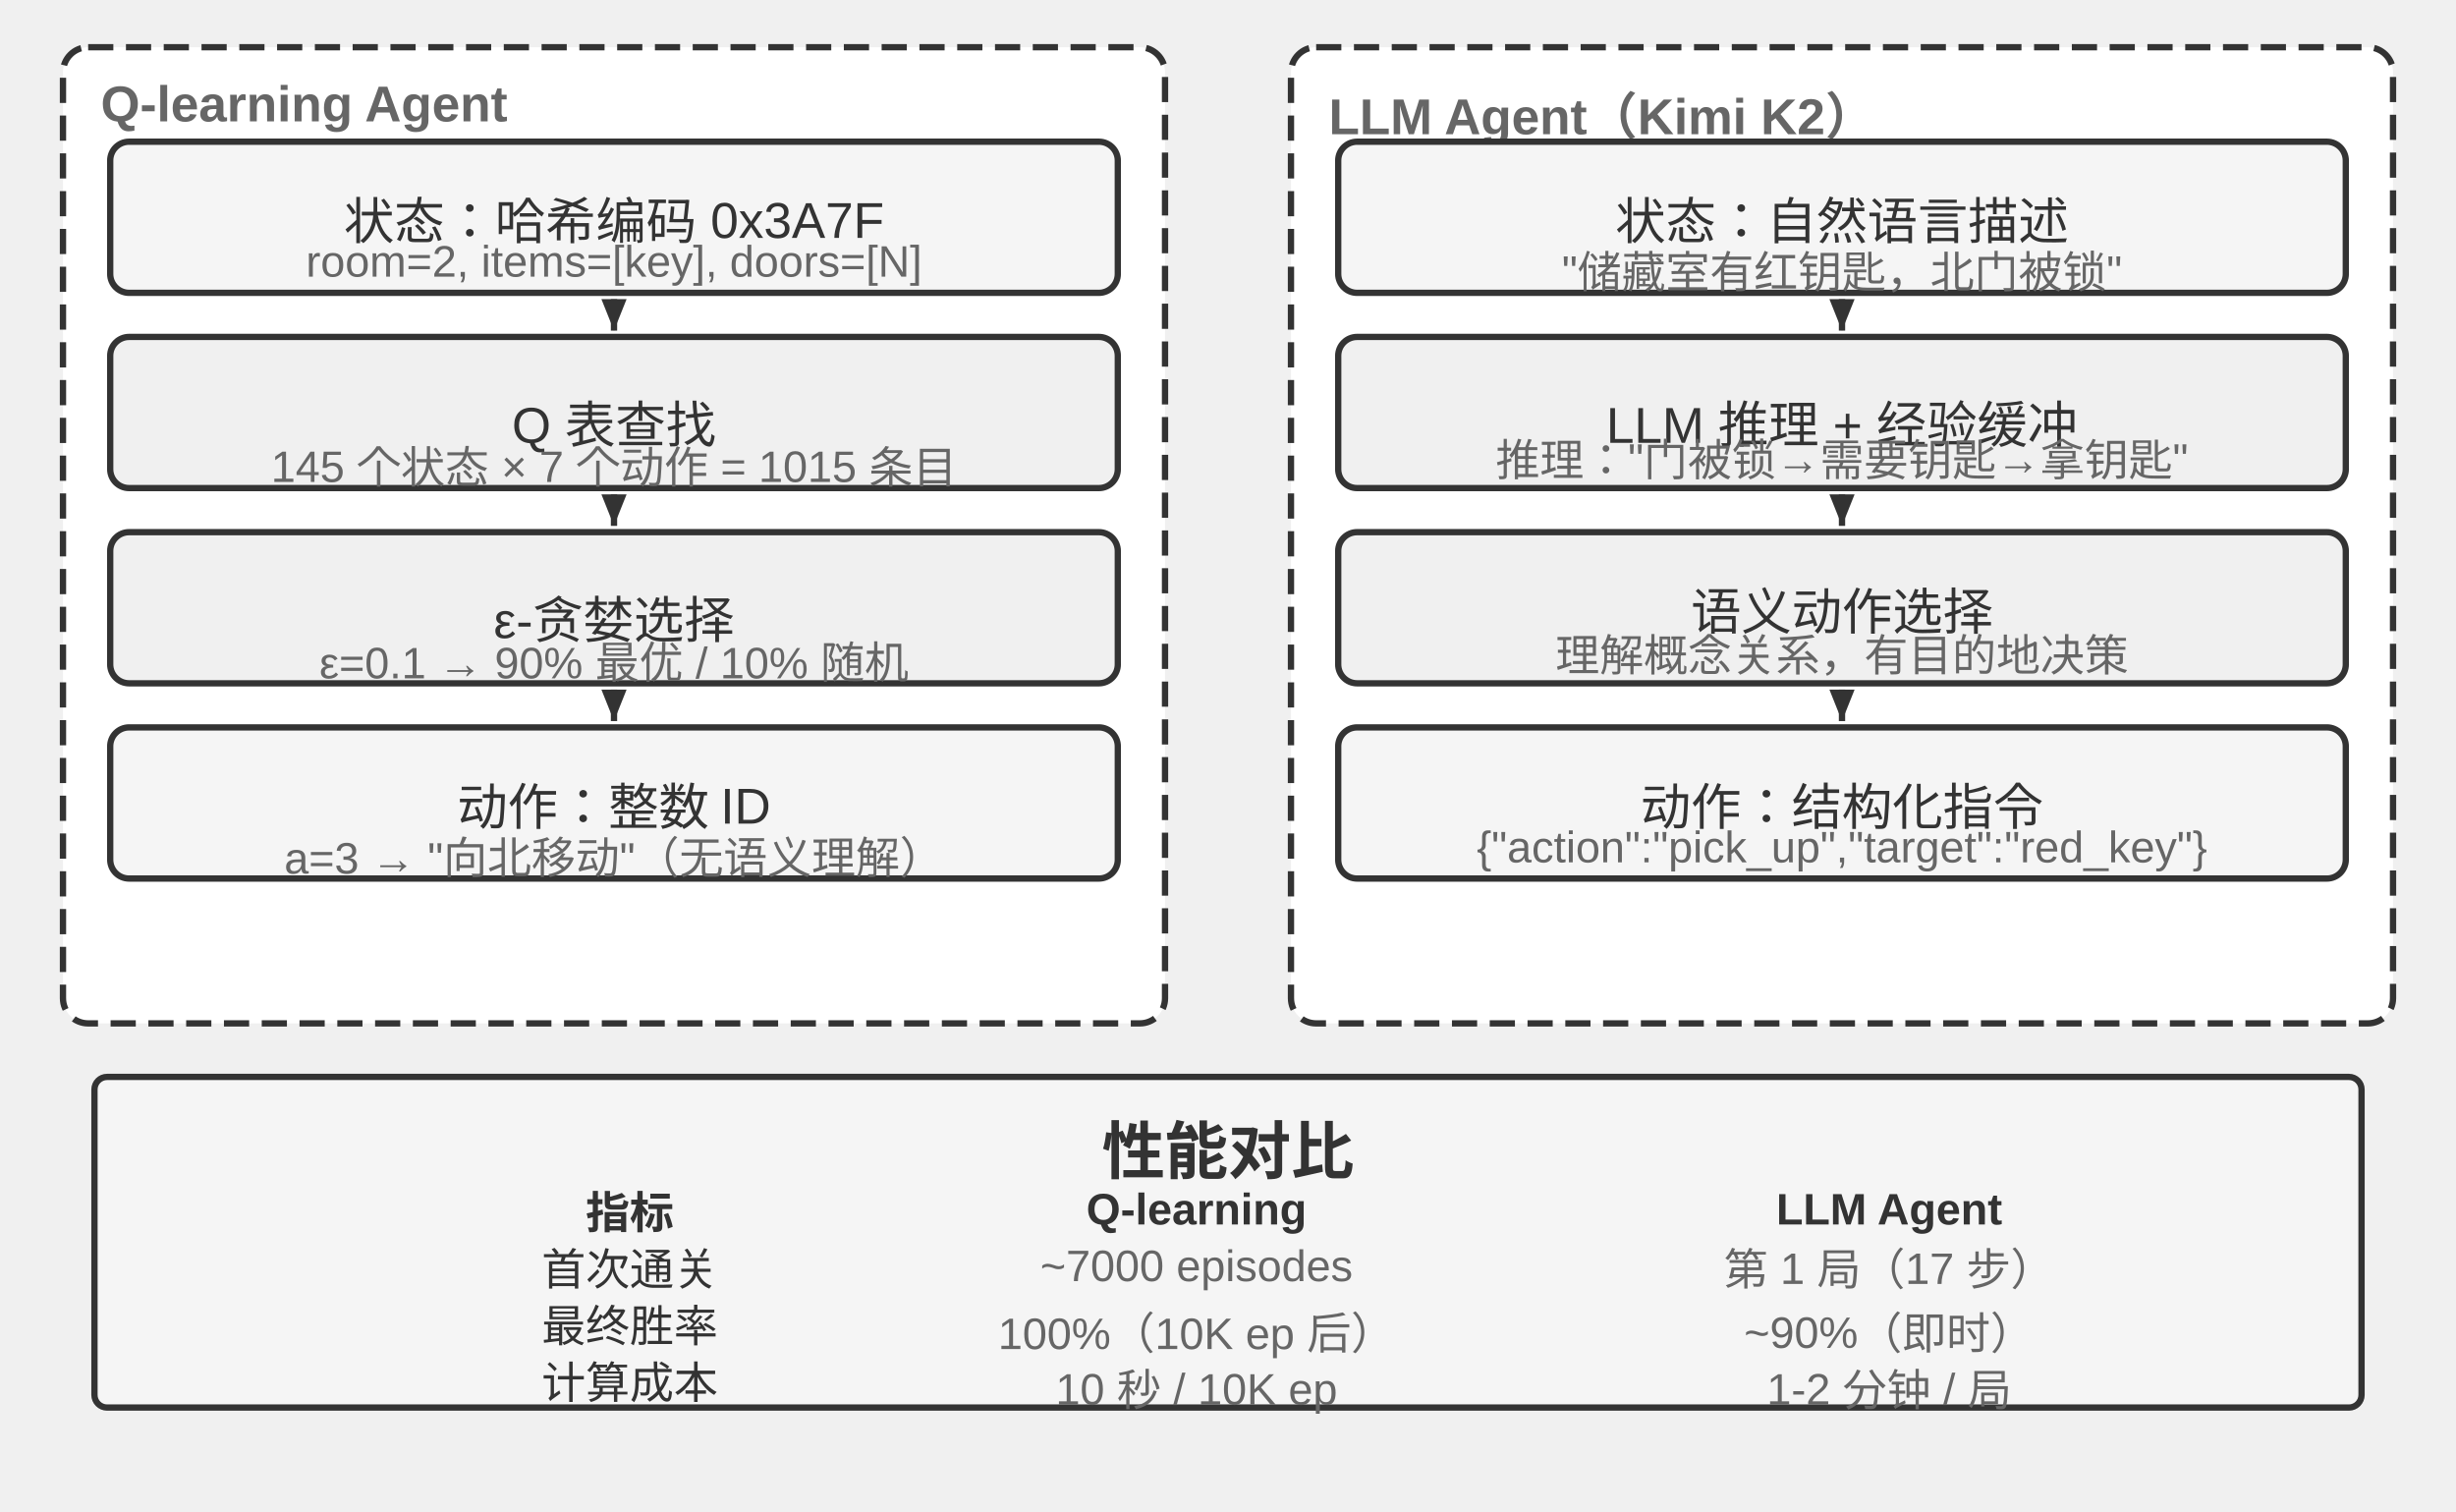
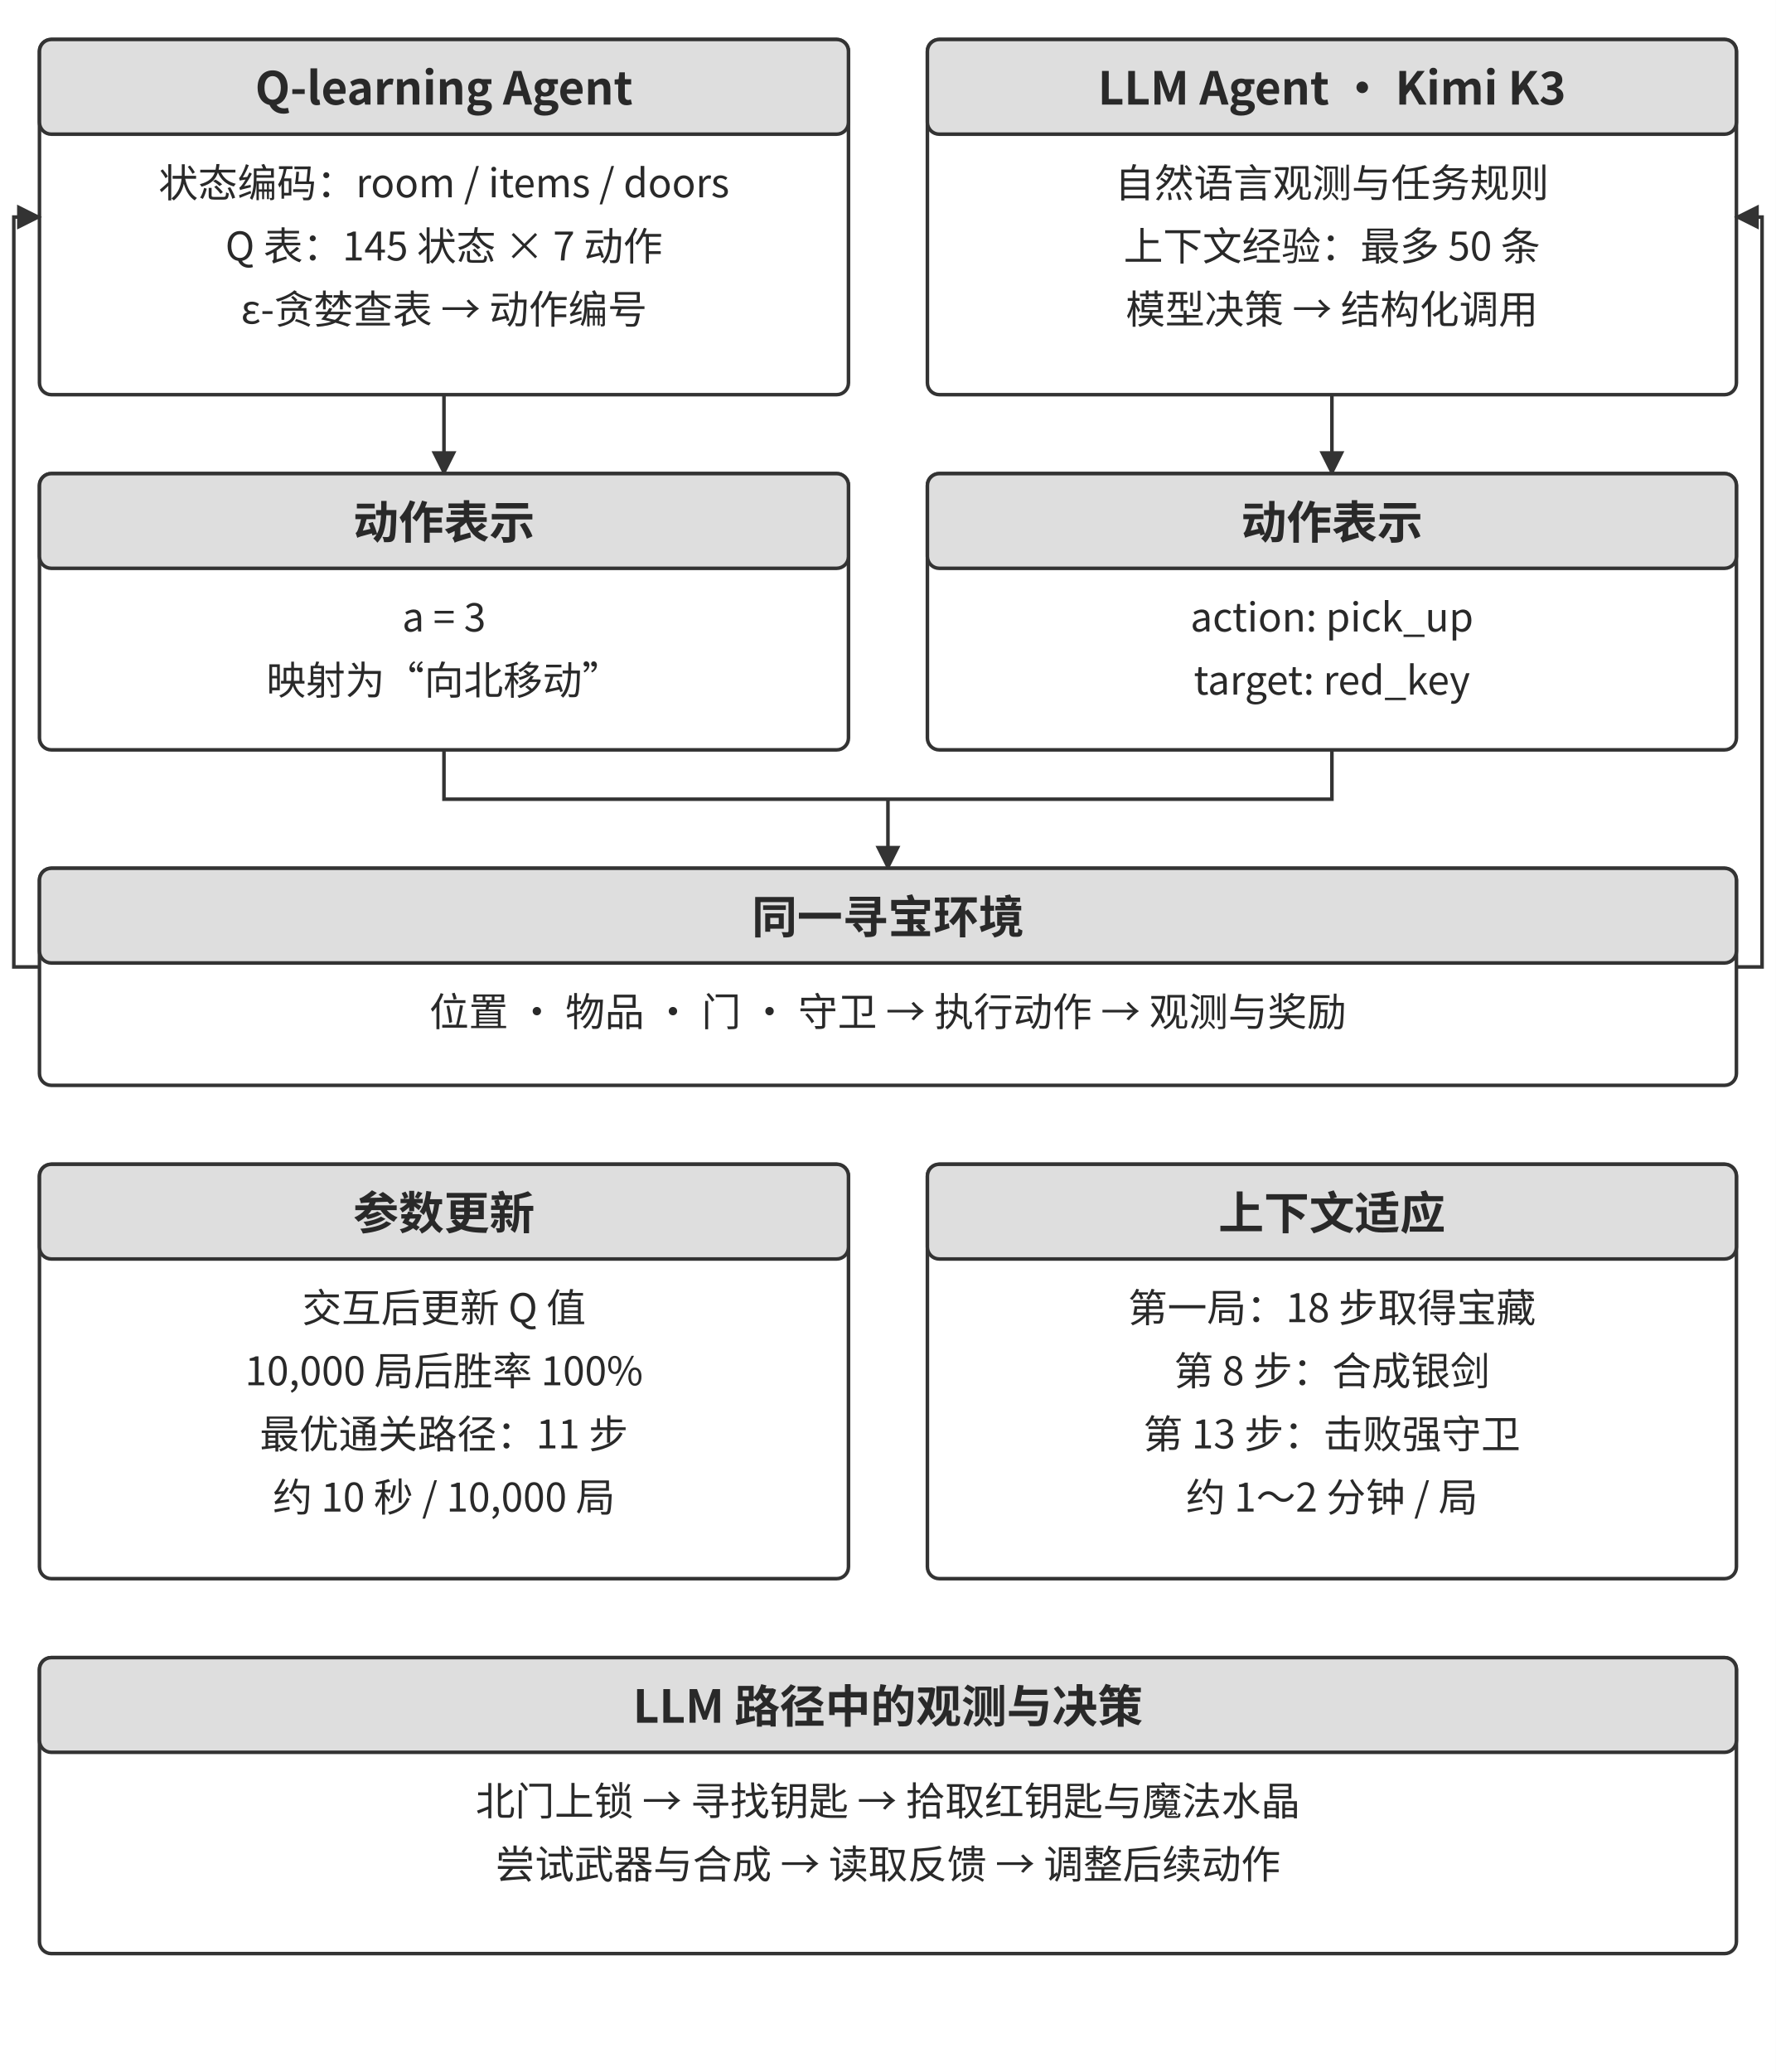
- <svg xmlns="http://www.w3.org/2000/svg" viewBox="0 40 780 480" width="780" height="480" style="background:#ffffff">
+ <svg xmlns="http://www.w3.org/2000/svg" width="150mm" height="175.00mm" viewBox="0 0 900 1050" role="img" aria-labelledby="title desc">
  <defs>
-     <marker id="ah" markerWidth="5" markerHeight="4" refX="5" refY="2" orient="auto">
-       <polygon points="0 0, 5 2, 0 4" fill="#333333" />
-     </marker>
-     <marker id="ah-light" markerWidth="5" markerHeight="4" refX="5" refY="2" orient="auto">
-       <polygon points="0 0, 5 2, 0 4" fill="#999999" />
+     <marker id="arrow" viewBox="0 0 10 10" refX="9" refY="5" markerWidth="7" markerHeight="7" orient="auto-start-reverse">
+       <path d="M0 0 L10 5 L0 10 Z" fill="#333333" />
    </marker>
  </defs>
-   <rect x="20" y="55" width="350" height="310" rx="8" fill="#ffffff" stroke="#333333" stroke-width="2" stroke-dasharray="8,4" />
-   <text x="32" y="73" font-family="Arial, 'Helvetica Neue', Helvetica, 'PingFang SC', 'Microsoft YaHei', sans-serif" font-size="16" fill="#666666" text-anchor="start" dominant-baseline="central" font-weight="bold">Q-learning Agent</text>
-   <rect x="410" y="55" width="350" height="310" rx="8" fill="#ffffff" stroke="#333333" stroke-width="2" stroke-dasharray="8,4" />
-   <text x="422" y="73" font-family="Arial, 'Helvetica Neue', Helvetica, 'PingFang SC', 'Microsoft YaHei', sans-serif" font-size="16" fill="#666666" text-anchor="start" dominant-baseline="central" font-weight="bold">LLM Agent（Kimi K2）</text>
-   <rect x="35" y="85" width="320" height="48" rx="6" fill="#f5f5f5" stroke="#333333" stroke-width="2" />
-   <text x="195.0" y="109.0" font-family="Arial, 'Helvetica Neue', Helvetica, 'PingFang SC', 'Microsoft YaHei', sans-serif" font-size="16" fill="#333333" text-anchor="middle" dominant-baseline="central" font-weight="normal">状态：哈希编码 0x3A7F</text>
-   <text x="195" y="123" font-family="Arial, 'Helvetica Neue', Helvetica, 'PingFang SC', 'Microsoft YaHei', sans-serif" font-size="14" fill="#666666" text-anchor="middle" dominant-baseline="central" font-weight="normal">room=2, items=[key], doors=[N]</text>
-   <rect x="35" y="147" width="320" height="48" rx="6" fill="#f0f0f0" stroke="#333333" stroke-width="2" />
-   <text x="195.0" y="171.0" font-family="Arial, 'Helvetica Neue', Helvetica, 'PingFang SC', 'Microsoft YaHei', sans-serif" font-size="16" fill="#333333" text-anchor="middle" dominant-baseline="central" font-weight="normal">Q 表查找</text>
-   <text x="195" y="185" font-family="Arial, 'Helvetica Neue', Helvetica, 'PingFang SC', 'Microsoft YaHei', sans-serif" font-size="14" fill="#666666" text-anchor="middle" dominant-baseline="central" font-weight="normal">145 个状态 × 7 个动作 = 1015 条目</text>
-   <line x1="195" y1="135" x2="195" y2="145" stroke="#333333" stroke-width="2" marker-end="url(#ah)" />
-   <rect x="35" y="209" width="320" height="48" rx="6" fill="#f0f0f0" stroke="#333333" stroke-width="2" />
-   <text x="195.0" y="233.0" font-family="Arial, 'Helvetica Neue', Helvetica, 'PingFang SC', 'Microsoft YaHei', sans-serif" font-size="16" fill="#333333" text-anchor="middle" dominant-baseline="central" font-weight="normal">ε-贪婪选择</text>
-   <text x="195" y="247" font-family="Arial, 'Helvetica Neue', Helvetica, 'PingFang SC', 'Microsoft YaHei', sans-serif" font-size="14" fill="#666666" text-anchor="middle" dominant-baseline="central" font-weight="normal">ε=0.1 → 90% 最优 / 10% 随机</text>
-   <line x1="195" y1="197" x2="195" y2="207" stroke="#333333" stroke-width="2" marker-end="url(#ah)" />
-   <rect x="35" y="271" width="320" height="48" rx="6" fill="#f5f5f5" stroke="#333333" stroke-width="2" />
-   <text x="195.0" y="295.0" font-family="Arial, 'Helvetica Neue', Helvetica, 'PingFang SC', 'Microsoft YaHei', sans-serif" font-size="16" fill="#333333" text-anchor="middle" dominant-baseline="central" font-weight="normal">动作：整数 ID</text>
-   <text x="195" y="309" font-family="Arial, 'Helvetica Neue', Helvetica, 'PingFang SC', 'Microsoft YaHei', sans-serif" font-size="14" fill="#666666" text-anchor="middle" dominant-baseline="central" font-weight="normal">a=3 → "向北移动"（无语义理解）</text>
-   <line x1="195" y1="259" x2="195" y2="269" stroke="#333333" stroke-width="2" marker-end="url(#ah)" />
-   <rect x="425" y="85" width="320" height="48" rx="6" fill="#f5f5f5" stroke="#333333" stroke-width="2" />
-   <text x="585.0" y="109.0" font-family="Arial, 'Helvetica Neue', Helvetica, 'PingFang SC', 'Microsoft YaHei', sans-serif" font-size="16" fill="#333333" text-anchor="middle" dominant-baseline="central" font-weight="normal">状态：自然语言描述</text>
-   <text x="585" y="123" font-family="Arial, 'Helvetica Neue', Helvetica, 'PingFang SC', 'Microsoft YaHei', sans-serif" font-size="14" fill="#666666" text-anchor="middle" dominant-baseline="central" font-weight="normal">"储藏室有红钥匙，北门被锁"</text>
-   <rect x="425" y="147" width="320" height="48" rx="6" fill="#f0f0f0" stroke="#333333" stroke-width="2" />
-   <text x="585.0" y="171.0" font-family="Arial, 'Helvetica Neue', Helvetica, 'PingFang SC', 'Microsoft YaHei', sans-serif" font-size="16" fill="#333333" text-anchor="middle" dominant-baseline="central" font-weight="normal">LLM 推理 + 经验缓冲</text>
-   <text x="585" y="185" font-family="Arial, 'Helvetica Neue', Helvetica, 'PingFang SC', 'Microsoft YaHei', sans-serif" font-size="14" fill="#666666" text-anchor="middle" dominant-baseline="central" font-weight="normal">推理："门被锁→需要钥匙→拿钥匙"</text>
-   <line x1="585" y1="135" x2="585" y2="145" stroke="#333333" stroke-width="2" marker-end="url(#ah)" />
-   <rect x="425" y="209" width="320" height="48" rx="6" fill="#f0f0f0" stroke="#333333" stroke-width="2" />
-   <text x="585.0" y="233.0" font-family="Arial, 'Helvetica Neue', Helvetica, 'PingFang SC', 'Microsoft YaHei', sans-serif" font-size="16" fill="#333333" text-anchor="middle" dominant-baseline="central" font-weight="normal">语义动作选择</text>
-   <text x="585" y="247" font-family="Arial, 'Helvetica Neue', Helvetica, 'PingFang SC', 'Microsoft YaHei', sans-serif" font-size="14" fill="#666666" text-anchor="middle" dominant-baseline="central" font-weight="normal">理解概念关系，有目的地决策</text>
-   <line x1="585" y1="197" x2="585" y2="207" stroke="#333333" stroke-width="2" marker-end="url(#ah)" />
-   <rect x="425" y="271" width="320" height="48" rx="6" fill="#f5f5f5" stroke="#333333" stroke-width="2" />
-   <text x="585.0" y="295.0" font-family="Arial, 'Helvetica Neue', Helvetica, 'PingFang SC', 'Microsoft YaHei', sans-serif" font-size="16" fill="#333333" text-anchor="middle" dominant-baseline="central" font-weight="normal">动作：结构化指令</text>
-   <text x="585" y="309" font-family="Arial, 'Helvetica Neue', Helvetica, 'PingFang SC', 'Microsoft YaHei', sans-serif" font-size="14" fill="#666666" text-anchor="middle" dominant-baseline="central" font-weight="normal">{"action":"pick_up","target":"red_key"}</text>
-   <line x1="585" y1="259" x2="585" y2="269" stroke="#333333" stroke-width="2" marker-end="url(#ah)" />
-   <rect x="30" y="382" width="720" height="105" rx="4" fill="#f5f5f5" stroke="#333333" stroke-width="2" />
-   <text x="390" y="404" font-family="Arial, 'Helvetica Neue', Helvetica, 'PingFang SC', 'Microsoft YaHei', sans-serif" font-size="20" fill="#333333" text-anchor="middle" dominant-baseline="central" font-weight="bold">性能对比</text>
-   <text x="200" y="424" font-family="Arial, 'Helvetica Neue', Helvetica, 'PingFang SC', 'Microsoft YaHei', sans-serif" font-size="14" fill="#333333" text-anchor="middle" dominant-baseline="central" font-weight="bold">指标</text>
-   <text x="380" y="424" font-family="Arial, 'Helvetica Neue', Helvetica, 'PingFang SC', 'Microsoft YaHei', sans-serif" font-size="14" fill="#333333" text-anchor="middle" dominant-baseline="central" font-weight="bold">Q-learning</text>
-   <text x="600" y="424" font-family="Arial, 'Helvetica Neue', Helvetica, 'PingFang SC', 'Microsoft YaHei', sans-serif" font-size="14" fill="#333333" text-anchor="middle" dominant-baseline="central" font-weight="bold">LLM Agent</text>
-   <text x="200" y="442" font-family="Arial, 'Helvetica Neue', Helvetica, 'PingFang SC', 'Microsoft YaHei', sans-serif" font-size="14" fill="#333333" text-anchor="middle" dominant-baseline="central" font-weight="normal">首次通关</text>
-   <text x="380" y="442" font-family="Arial, 'Helvetica Neue', Helvetica, 'PingFang SC', 'Microsoft YaHei', sans-serif" font-size="14" fill="#666666" text-anchor="middle" dominant-baseline="central" font-weight="normal">~7000 episodes</text>
-   <text x="600" y="442" font-family="Arial, 'Helvetica Neue', Helvetica, 'PingFang SC', 'Microsoft YaHei', sans-serif" font-size="14" fill="#666666" text-anchor="middle" dominant-baseline="central" font-weight="normal">第 1 局（17 步）</text>
-   <text x="200" y="460" font-family="Arial, 'Helvetica Neue', Helvetica, 'PingFang SC', 'Microsoft YaHei', sans-serif" font-size="14" fill="#333333" text-anchor="middle" dominant-baseline="central" font-weight="normal">最终胜率</text>
-   <text x="380" y="460" font-family="Arial, 'Helvetica Neue', Helvetica, 'PingFang SC', 'Microsoft YaHei', sans-serif" font-size="14" fill="#666666" text-anchor="middle" dominant-baseline="central" font-weight="normal">100%（10K ep 后）</text>
-   <text x="600" y="460" font-family="Arial, 'Helvetica Neue', Helvetica, 'PingFang SC', 'Microsoft YaHei', sans-serif" font-size="14" fill="#666666" text-anchor="middle" dominant-baseline="central" font-weight="normal">~90%（即时）</text>
-   <text x="200" y="478" font-family="Arial, 'Helvetica Neue', Helvetica, 'PingFang SC', 'Microsoft YaHei', sans-serif" font-size="14" fill="#333333" text-anchor="middle" dominant-baseline="central" font-weight="normal">计算成本</text>
-   <text x="380" y="478" font-family="Arial, 'Helvetica Neue', Helvetica, 'PingFang SC', 'Microsoft YaHei', sans-serif" font-size="14" fill="#666666" text-anchor="middle" dominant-baseline="central" font-weight="normal">10 秒 / 10K ep</text>
-   <text x="600" y="478" font-family="Arial, 'Helvetica Neue', Helvetica, 'PingFang SC', 'Microsoft YaHei', sans-serif" font-size="14" fill="#666666" text-anchor="middle" dominant-baseline="central" font-weight="normal">1-2 分钟 / 局</text>
+   <rect width="900" height="1050" fill="#ffffff" />
+   <rect x="20" y="20" width="410" height="180" rx="6" fill="#ffffff" stroke="#333333" stroke-width="1.8" />
+   <rect x="20" y="20" width="410" height="48" rx="6" fill="#dedede" stroke="#333333" stroke-width="1.8" />
+   <text x="225.0" y="53" text-anchor="middle" font-family="Noto Sans CJK SC,Source Han Sans CN,Microsoft YaHei,sans-serif" font-size="23" font-weight="700" fill="#292929">Q-learning Agent</text>
+   <text x="225.0" y="100" text-anchor="middle" font-family="Noto Sans CJK SC,Source Han Sans CN,Microsoft YaHei,sans-serif" font-size="20" font-weight="400" fill="#292929">状态编码：room / items / doors</text>
+   <text x="225.0" y="132" text-anchor="middle" font-family="Noto Sans CJK SC,Source Han Sans CN,Microsoft YaHei,sans-serif" font-size="20" font-weight="400" fill="#292929">Q 表：145 状态 × 7 动作</text>
+   <text x="225.0" y="164" text-anchor="middle" font-family="Noto Sans CJK SC,Source Han Sans CN,Microsoft YaHei,sans-serif" font-size="20" font-weight="400" fill="#292929">ε-贪婪查表 → 动作编号</text>
+   <rect x="470" y="20" width="410" height="180" rx="6" fill="#ffffff" stroke="#333333" stroke-width="1.8" />
+   <rect x="470" y="20" width="410" height="48" rx="6" fill="#dedede" stroke="#333333" stroke-width="1.8" />
+   <text x="675.0" y="53" text-anchor="middle" font-family="Noto Sans CJK SC,Source Han Sans CN,Microsoft YaHei,sans-serif" font-size="23" font-weight="700" fill="#292929">LLM Agent · Kimi K3</text>
+   <text x="675.0" y="100" text-anchor="middle" font-family="Noto Sans CJK SC,Source Han Sans CN,Microsoft YaHei,sans-serif" font-size="20" font-weight="400" fill="#292929">自然语言观测与任务规则</text>
+   <text x="675.0" y="132" text-anchor="middle" font-family="Noto Sans CJK SC,Source Han Sans CN,Microsoft YaHei,sans-serif" font-size="20" font-weight="400" fill="#292929">上下文经验：最多 50 条</text>
+   <text x="675.0" y="164" text-anchor="middle" font-family="Noto Sans CJK SC,Source Han Sans CN,Microsoft YaHei,sans-serif" font-size="20" font-weight="400" fill="#292929">模型决策 → 结构化调用</text>
+   <path d="M 225 200 L 225 240" fill="none" stroke="#333333" stroke-width="1.8" marker-end="url(#arrow)" />
+   <path d="M 675 200 L 675 240" fill="none" stroke="#333333" stroke-width="1.8" marker-end="url(#arrow)" />
+   <rect x="20" y="240" width="410" height="140" rx="6" fill="#ffffff" stroke="#333333" stroke-width="1.8" />
+   <rect x="20" y="240" width="410" height="48" rx="6" fill="#dedede" stroke="#333333" stroke-width="1.8" />
+   <text x="225.0" y="273" text-anchor="middle" font-family="Noto Sans CJK SC,Source Han Sans CN,Microsoft YaHei,sans-serif" font-size="23" font-weight="700" fill="#292929">动作表示</text>
+   <text x="225.0" y="320" text-anchor="middle" font-family="Noto Sans CJK SC,Source Han Sans CN,Microsoft YaHei,sans-serif" font-size="20" font-weight="400" fill="#292929">a = 3</text>
+   <text x="225.0" y="352" text-anchor="middle" font-family="Noto Sans CJK SC,Source Han Sans CN,Microsoft YaHei,sans-serif" font-size="20" font-weight="400" fill="#292929">映射为“向北移动”</text>
+   <rect x="470" y="240" width="410" height="140" rx="6" fill="#ffffff" stroke="#333333" stroke-width="1.8" />
+   <rect x="470" y="240" width="410" height="48" rx="6" fill="#dedede" stroke="#333333" stroke-width="1.8" />
+   <text x="675.0" y="273" text-anchor="middle" font-family="Noto Sans CJK SC,Source Han Sans CN,Microsoft YaHei,sans-serif" font-size="23" font-weight="700" fill="#292929">动作表示</text>
+   <text x="675.0" y="320" text-anchor="middle" font-family="Noto Sans CJK SC,Source Han Sans CN,Microsoft YaHei,sans-serif" font-size="20" font-weight="400" fill="#292929">action: pick_up</text>
+   <text x="675.0" y="352" text-anchor="middle" font-family="Noto Sans CJK SC,Source Han Sans CN,Microsoft YaHei,sans-serif" font-size="20" font-weight="400" fill="#292929">target: red_key</text>
+   <path d="M 225 380 L 225 405 L 675 405 L 675 380" fill="none" stroke="#333333" stroke-width="1.8" />
+   <path d="M 450 405 L 450 440" fill="none" stroke="#333333" stroke-width="1.8" marker-end="url(#arrow)" />
+   <rect x="20" y="440" width="860" height="110" rx="6" fill="#ffffff" stroke="#333333" stroke-width="1.8" />
+   <rect x="20" y="440" width="860" height="48" rx="6" fill="#dedede" stroke="#333333" stroke-width="1.8" />
+   <text x="450.0" y="473" text-anchor="middle" font-family="Noto Sans CJK SC,Source Han Sans CN,Microsoft YaHei,sans-serif" font-size="23" font-weight="700" fill="#292929">同一寻宝环境</text>
+   <text x="450.0" y="520" text-anchor="middle" font-family="Noto Sans CJK SC,Source Han Sans CN,Microsoft YaHei,sans-serif" font-size="20" font-weight="400" fill="#292929">位置 · 物品 · 门 · 守卫 → 执行动作 → 观测与奖励</text>
+   <path d="M 20 490 L 7 490 L 7 110 L 20 110" fill="none" stroke="#333333" stroke-width="1.8" marker-end="url(#arrow)" />
+   <path d="M 880 490 L 893 490 L 893 110 L 880 110" fill="none" stroke="#333333" stroke-width="1.8" marker-end="url(#arrow)" />
+   <rect x="20" y="590" width="410" height="210" rx="6" fill="#ffffff" stroke="#333333" stroke-width="1.8" />
+   <rect x="20" y="590" width="410" height="48" rx="6" fill="#dedede" stroke="#333333" stroke-width="1.8" />
+   <text x="225.0" y="623" text-anchor="middle" font-family="Noto Sans CJK SC,Source Han Sans CN,Microsoft YaHei,sans-serif" font-size="23" font-weight="700" fill="#292929">参数更新</text>
+   <text x="225.0" y="670" text-anchor="middle" font-family="Noto Sans CJK SC,Source Han Sans CN,Microsoft YaHei,sans-serif" font-size="20" font-weight="400" fill="#292929">交互后更新 Q 值</text>
+   <text x="225.0" y="702" text-anchor="middle" font-family="Noto Sans CJK SC,Source Han Sans CN,Microsoft YaHei,sans-serif" font-size="20" font-weight="400" fill="#292929">10,000 局后胜率 100%</text>
+   <text x="225.0" y="734" text-anchor="middle" font-family="Noto Sans CJK SC,Source Han Sans CN,Microsoft YaHei,sans-serif" font-size="20" font-weight="400" fill="#292929">最优通关路径：11 步</text>
+   <text x="225.0" y="766" text-anchor="middle" font-family="Noto Sans CJK SC,Source Han Sans CN,Microsoft YaHei,sans-serif" font-size="20" font-weight="400" fill="#292929">约 10 秒 / 10,000 局</text>
+   <rect x="470" y="590" width="410" height="210" rx="6" fill="#ffffff" stroke="#333333" stroke-width="1.8" />
+   <rect x="470" y="590" width="410" height="48" rx="6" fill="#dedede" stroke="#333333" stroke-width="1.8" />
+   <text x="675.0" y="623" text-anchor="middle" font-family="Noto Sans CJK SC,Source Han Sans CN,Microsoft YaHei,sans-serif" font-size="23" font-weight="700" fill="#292929">上下文适应</text>
+   <text x="675.0" y="670" text-anchor="middle" font-family="Noto Sans CJK SC,Source Han Sans CN,Microsoft YaHei,sans-serif" font-size="20" font-weight="400" fill="#292929">第一局：18 步取得宝藏</text>
+   <text x="675.0" y="702" text-anchor="middle" font-family="Noto Sans CJK SC,Source Han Sans CN,Microsoft YaHei,sans-serif" font-size="20" font-weight="400" fill="#292929">第 8 步：合成银剑</text>
+   <text x="675.0" y="734" text-anchor="middle" font-family="Noto Sans CJK SC,Source Han Sans CN,Microsoft YaHei,sans-serif" font-size="20" font-weight="400" fill="#292929">第 13 步：击败强守卫</text>
+   <text x="675.0" y="766" text-anchor="middle" font-family="Noto Sans CJK SC,Source Han Sans CN,Microsoft YaHei,sans-serif" font-size="20" font-weight="400" fill="#292929">约 1～2 分钟 / 局</text>
+   <rect x="20" y="840" width="860" height="150" rx="6" fill="#ffffff" stroke="#333333" stroke-width="1.8" />
+   <rect x="20" y="840" width="860" height="48" rx="6" fill="#dedede" stroke="#333333" stroke-width="1.8" />
+   <text x="450.0" y="873" text-anchor="middle" font-family="Noto Sans CJK SC,Source Han Sans CN,Microsoft YaHei,sans-serif" font-size="23" font-weight="700" fill="#292929">LLM 路径中的观测与决策</text>
+   <text x="450.0" y="920" text-anchor="middle" font-family="Noto Sans CJK SC,Source Han Sans CN,Microsoft YaHei,sans-serif" font-size="20" font-weight="400" fill="#292929">北门上锁 → 寻找钥匙 → 拾取红钥匙与魔法水晶</text>
+   <text x="450.0" y="952" text-anchor="middle" font-family="Noto Sans CJK SC,Source Han Sans CN,Microsoft YaHei,sans-serif" font-size="20" font-weight="400" fill="#292929">尝试武器与合成 → 读取反馈 → 调整后续动作</text>
</svg>
